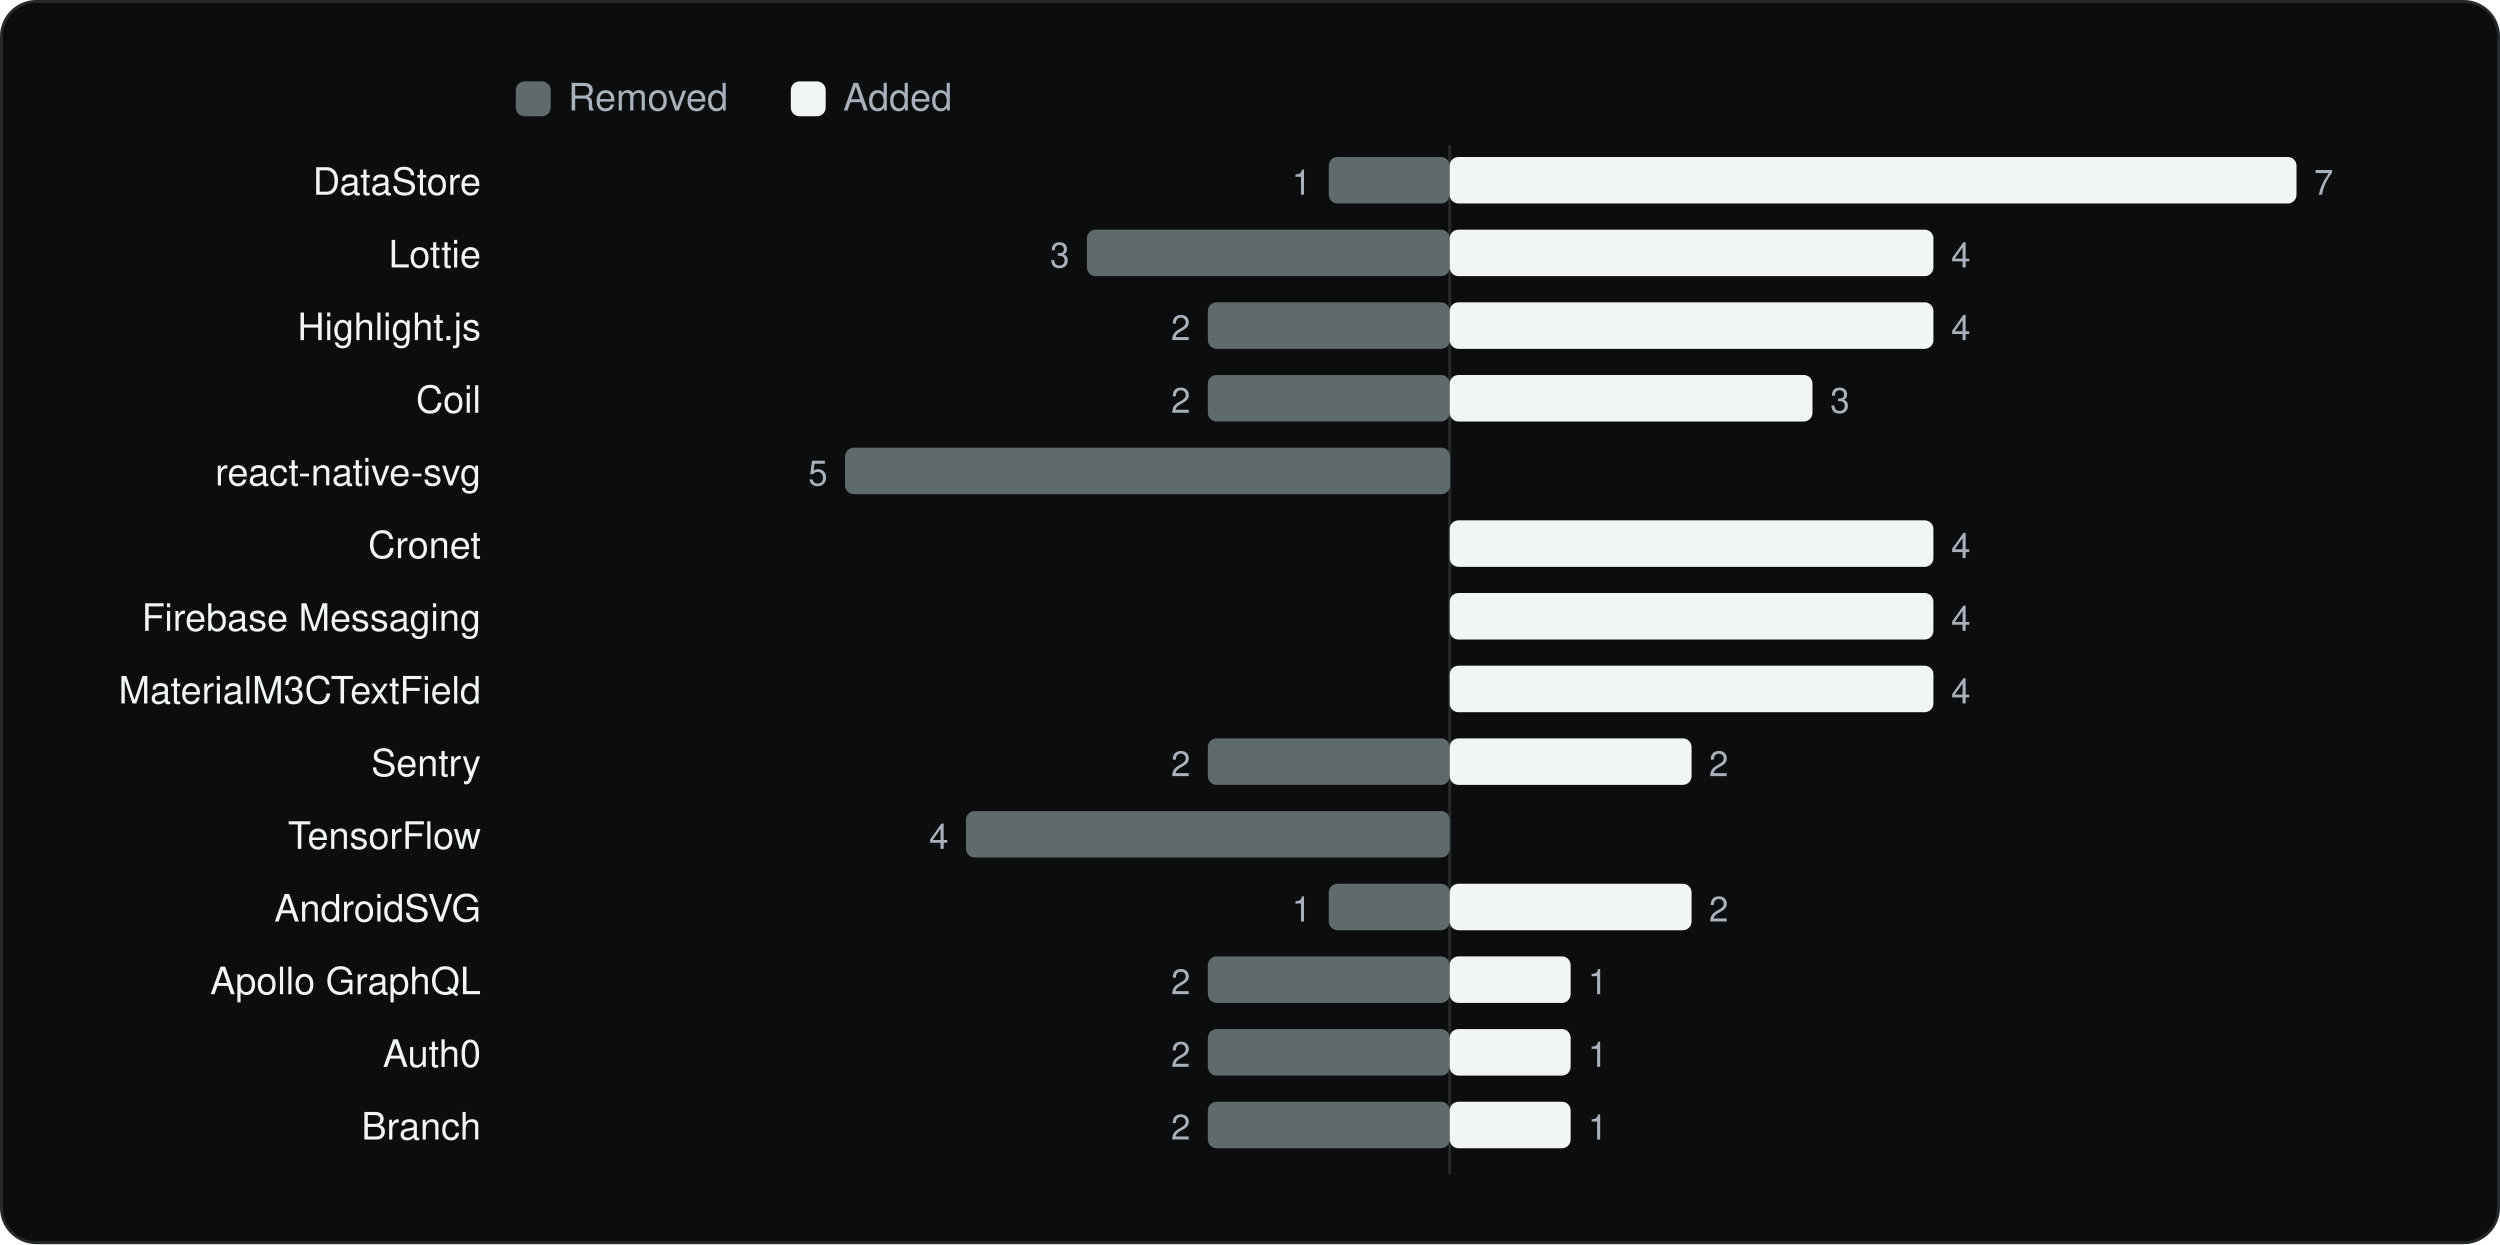
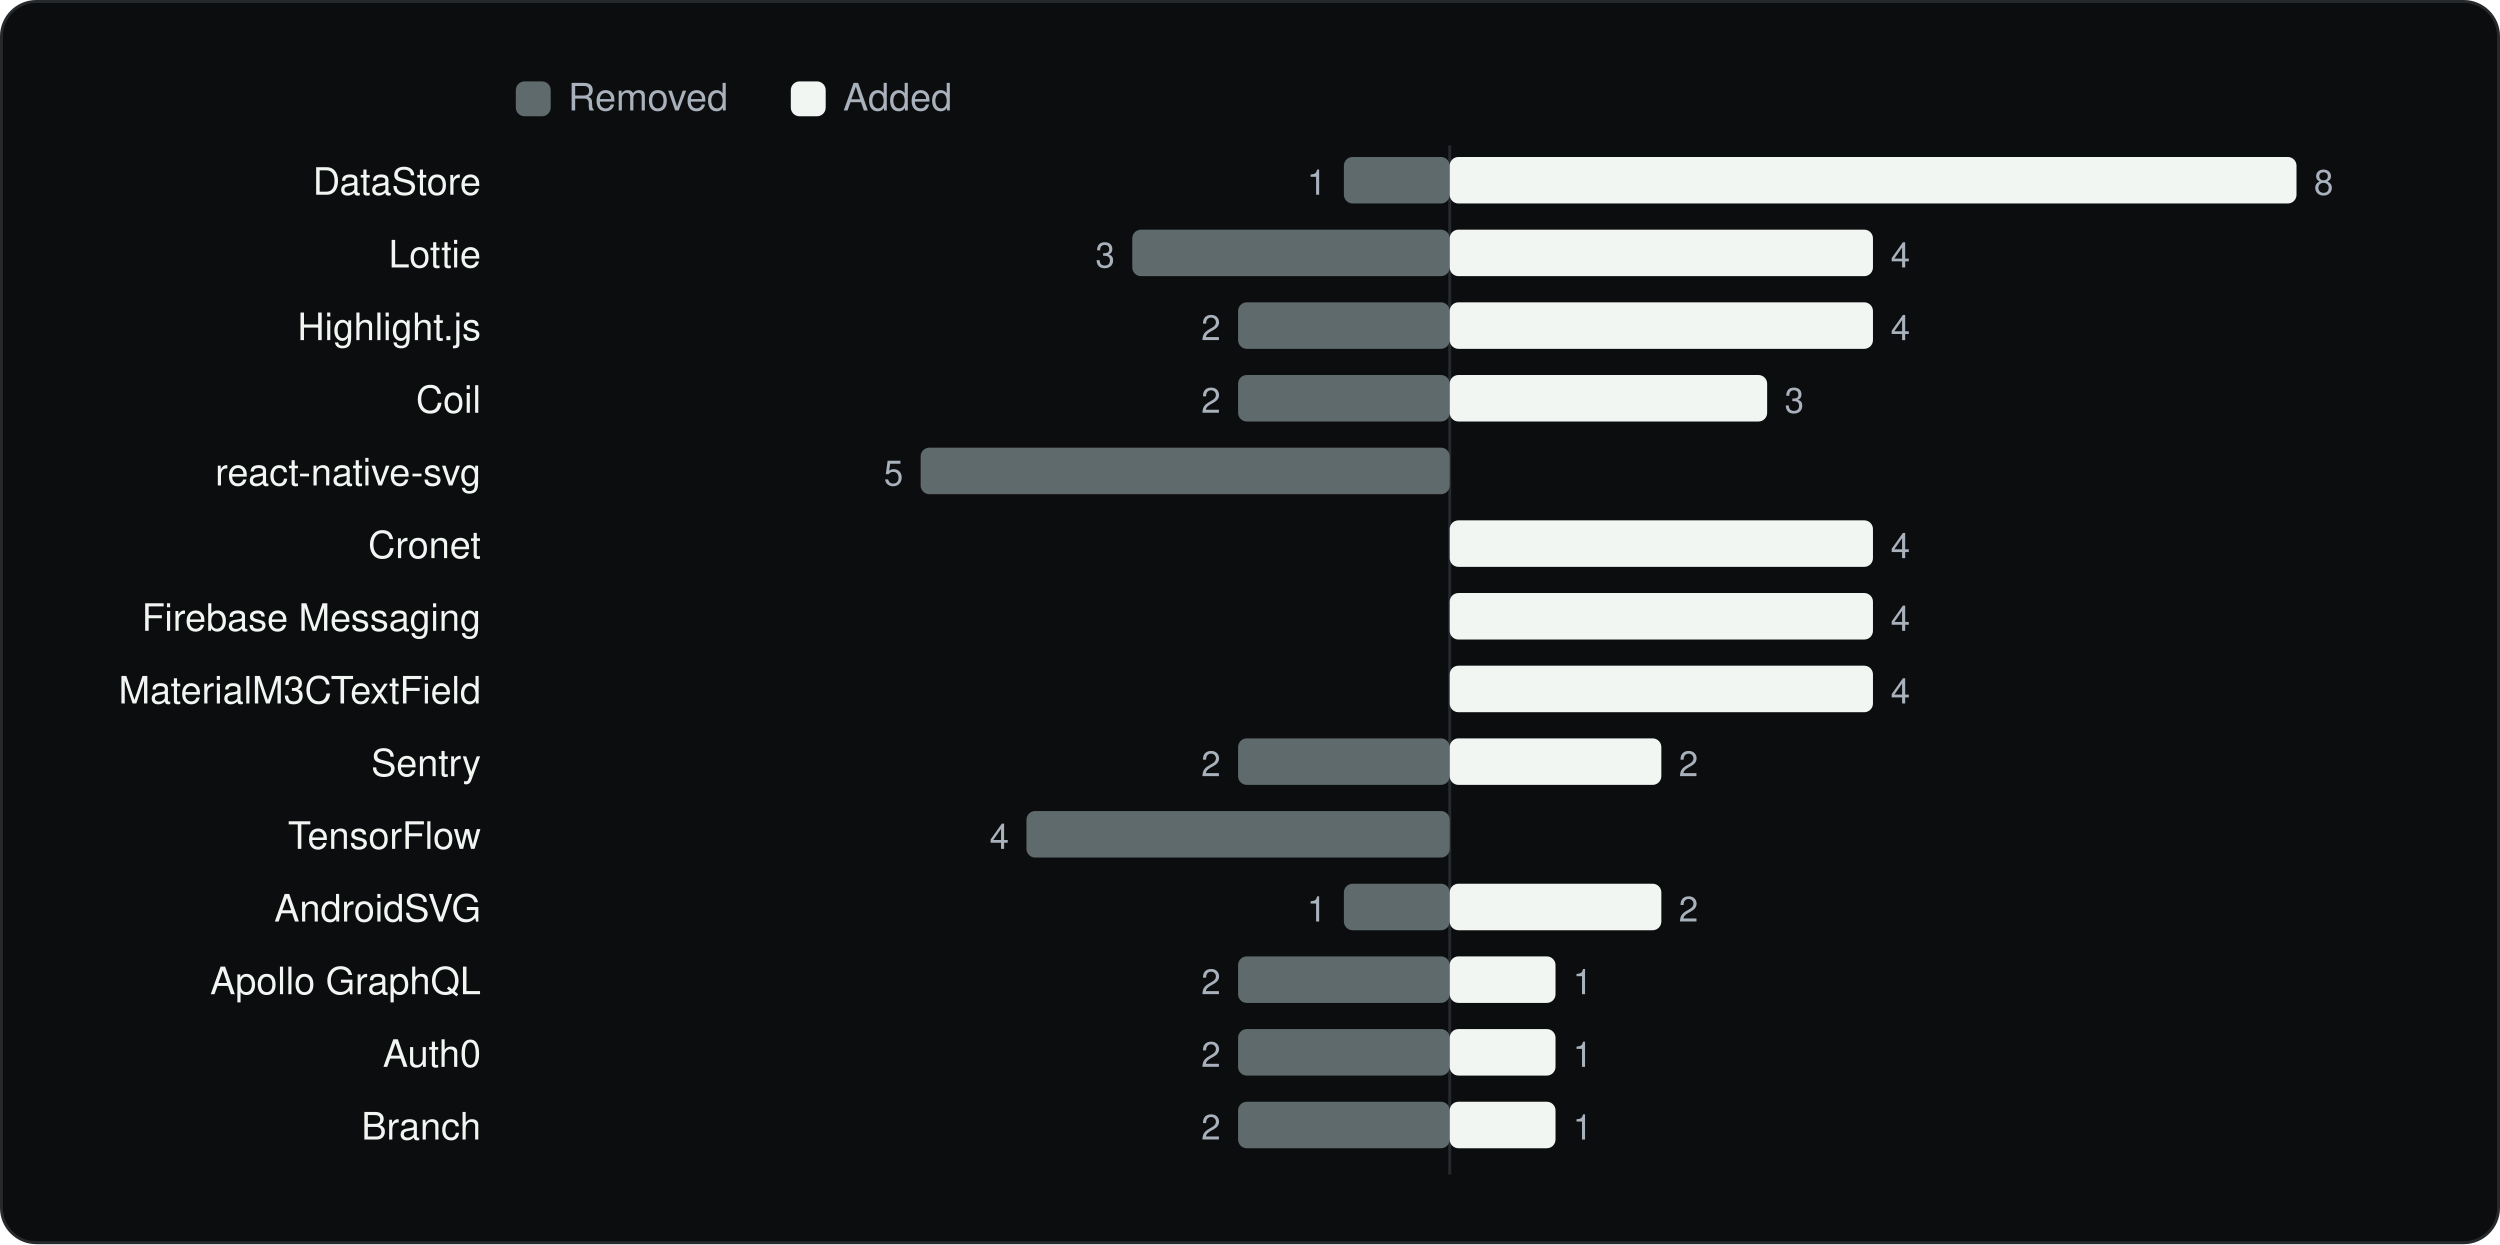
<svg xmlns="http://www.w3.org/2000/svg" viewBox="0 0 860 428" width="860" height="428" role="img" aria-label="SDKs added and removed between versions" font-family="Geist, -apple-system, BlinkMacSystemFont, 'Segoe UI', Helvetica, Arial, sans-serif">
  <rect x="0.5" y="0.5" width="859" height="427" rx="12" fill="#0C0D0E" stroke="#262A2D" />
  <g transform="translate(20 20)">
    <rect x="157.44" y="8" width="12" height="12" rx="3" fill="#5F6A6C" />
    <text x="175.44" y="18" font-size="13" fill="#A9B2BC">Removed</text>
    <rect x="252.04" y="8" width="12" height="12" rx="3" fill="#F1F6F3" />
    <text x="270.04" y="18" font-size="13" fill="#A9B2BC">Added</text>
    <line x1="478.7" y1="30" x2="478.7" y2="384" stroke="#262A2D" />
    <text x="145.44" y="47" font-size="13" text-anchor="end" fill="#F1F6F3">DataStore</text>
-     <rect x="437.1" y="34" width="41.6" height="16" rx="3" fill="#5F6A6C" />
-     <text x="431.1" y="47" font-size="12" text-anchor="end" fill="#A9B2BC">1</text>
+     <rect x="442.3" y="34" width="36.4" height="16" rx="3" fill="#5F6A6C" />
+     <text x="436.3" y="47" font-size="12" text-anchor="end" fill="#A9B2BC">1</text>
    <rect x="478.7" y="34" width="291.3" height="16" rx="3" fill="#F1F6F3" />
-     <text x="776.0" y="47" font-size="12" fill="#A9B2BC">7</text>
+     <text x="776.0" y="47" font-size="12" fill="#A9B2BC">8</text>
    <text x="145.44" y="72" font-size="13" text-anchor="end" fill="#F1F6F3">Lottie</text>
-     <rect x="353.9" y="59" width="124.8" height="16" rx="3" fill="#5F6A6C" />
-     <text x="347.9" y="72" font-size="12" text-anchor="end" fill="#A9B2BC">3</text>
-     <rect x="478.7" y="59" width="166.4" height="16" rx="3" fill="#F1F6F3" />
-     <text x="651.2" y="72" font-size="12" fill="#A9B2BC">4</text>
+     <rect x="369.5" y="59" width="109.2" height="16" rx="3" fill="#5F6A6C" />
+     <text x="363.5" y="72" font-size="12" text-anchor="end" fill="#A9B2BC">3</text>
+     <rect x="478.7" y="59" width="145.6" height="16" rx="3" fill="#F1F6F3" />
+     <text x="630.4" y="72" font-size="12" fill="#A9B2BC">4</text>
    <text x="145.44" y="97" font-size="13" text-anchor="end" fill="#F1F6F3">Highlight.js</text>
-     <rect x="395.5" y="84" width="83.2" height="16" rx="3" fill="#5F6A6C" />
-     <text x="389.5" y="97" font-size="12" text-anchor="end" fill="#A9B2BC">2</text>
-     <rect x="478.7" y="84" width="166.4" height="16" rx="3" fill="#F1F6F3" />
-     <text x="651.2" y="97" font-size="12" fill="#A9B2BC">4</text>
+     <rect x="405.9" y="84" width="72.8" height="16" rx="3" fill="#5F6A6C" />
+     <text x="399.9" y="97" font-size="12" text-anchor="end" fill="#A9B2BC">2</text>
+     <rect x="478.7" y="84" width="145.6" height="16" rx="3" fill="#F1F6F3" />
+     <text x="630.4" y="97" font-size="12" fill="#A9B2BC">4</text>
    <text x="145.44" y="122" font-size="13" text-anchor="end" fill="#F1F6F3">Coil</text>
-     <rect x="395.5" y="109" width="83.2" height="16" rx="3" fill="#5F6A6C" />
-     <text x="389.5" y="122" font-size="12" text-anchor="end" fill="#A9B2BC">2</text>
-     <rect x="478.7" y="109" width="124.8" height="16" rx="3" fill="#F1F6F3" />
-     <text x="609.6" y="122" font-size="12" fill="#A9B2BC">3</text>
+     <rect x="405.9" y="109" width="72.8" height="16" rx="3" fill="#5F6A6C" />
+     <text x="399.9" y="122" font-size="12" text-anchor="end" fill="#A9B2BC">2</text>
+     <rect x="478.7" y="109" width="109.2" height="16" rx="3" fill="#F1F6F3" />
+     <text x="593.9" y="122" font-size="12" fill="#A9B2BC">3</text>
    <text x="145.44" y="147" font-size="13" text-anchor="end" fill="#F1F6F3">react-native-svg</text>
-     <rect x="270.7" y="134" width="208.1" height="16" rx="3" fill="#5F6A6C" />
-     <text x="264.7" y="147" font-size="12" text-anchor="end" fill="#A9B2BC">5</text>
+     <rect x="296.7" y="134" width="182.0" height="16" rx="3" fill="#5F6A6C" />
+     <text x="290.7" y="147" font-size="12" text-anchor="end" fill="#A9B2BC">5</text>
    <text x="145.44" y="172" font-size="13" text-anchor="end" fill="#F1F6F3">Cronet</text>
-     <rect x="478.7" y="159" width="166.4" height="16" rx="3" fill="#F1F6F3" />
-     <text x="651.2" y="172" font-size="12" fill="#A9B2BC">4</text>
+     <rect x="478.7" y="159" width="145.6" height="16" rx="3" fill="#F1F6F3" />
+     <text x="630.4" y="172" font-size="12" fill="#A9B2BC">4</text>
    <text x="145.44" y="197" font-size="13" text-anchor="end" fill="#F1F6F3">Firebase Messaging</text>
-     <rect x="478.7" y="184" width="166.4" height="16" rx="3" fill="#F1F6F3" />
-     <text x="651.2" y="197" font-size="12" fill="#A9B2BC">4</text>
+     <rect x="478.7" y="184" width="145.6" height="16" rx="3" fill="#F1F6F3" />
+     <text x="630.4" y="197" font-size="12" fill="#A9B2BC">4</text>
    <text x="145.44" y="222" font-size="13" text-anchor="end" fill="#F1F6F3">MaterialM3CTextField</text>
-     <rect x="478.7" y="209" width="166.4" height="16" rx="3" fill="#F1F6F3" />
-     <text x="651.2" y="222" font-size="12" fill="#A9B2BC">4</text>
+     <rect x="478.7" y="209" width="145.6" height="16" rx="3" fill="#F1F6F3" />
+     <text x="630.4" y="222" font-size="12" fill="#A9B2BC">4</text>
    <text x="145.44" y="247" font-size="13" text-anchor="end" fill="#F1F6F3">Sentry</text>
-     <rect x="395.5" y="234" width="83.2" height="16" rx="3" fill="#5F6A6C" />
-     <text x="389.5" y="247" font-size="12" text-anchor="end" fill="#A9B2BC">2</text>
-     <rect x="478.7" y="234" width="83.2" height="16" rx="3" fill="#F1F6F3" />
-     <text x="567.9" y="247" font-size="12" fill="#A9B2BC">2</text>
+     <rect x="405.9" y="234" width="72.8" height="16" rx="3" fill="#5F6A6C" />
+     <text x="399.9" y="247" font-size="12" text-anchor="end" fill="#A9B2BC">2</text>
+     <rect x="478.7" y="234" width="72.8" height="16" rx="3" fill="#F1F6F3" />
+     <text x="557.5" y="247" font-size="12" fill="#A9B2BC">2</text>
    <text x="145.44" y="272" font-size="13" text-anchor="end" fill="#F1F6F3">TensorFlow</text>
-     <rect x="312.3" y="259" width="166.4" height="16" rx="3" fill="#5F6A6C" />
-     <text x="306.3" y="272" font-size="12" text-anchor="end" fill="#A9B2BC">4</text>
+     <rect x="333.1" y="259" width="145.6" height="16" rx="3" fill="#5F6A6C" />
+     <text x="327.1" y="272" font-size="12" text-anchor="end" fill="#A9B2BC">4</text>
    <text x="145.44" y="297" font-size="13" text-anchor="end" fill="#F1F6F3">AndroidSVG</text>
-     <rect x="437.1" y="284" width="41.6" height="16" rx="3" fill="#5F6A6C" />
-     <text x="431.1" y="297" font-size="12" text-anchor="end" fill="#A9B2BC">1</text>
-     <rect x="478.7" y="284" width="83.2" height="16" rx="3" fill="#F1F6F3" />
-     <text x="567.9" y="297" font-size="12" fill="#A9B2BC">2</text>
+     <rect x="442.3" y="284" width="36.4" height="16" rx="3" fill="#5F6A6C" />
+     <text x="436.3" y="297" font-size="12" text-anchor="end" fill="#A9B2BC">1</text>
+     <rect x="478.7" y="284" width="72.8" height="16" rx="3" fill="#F1F6F3" />
+     <text x="557.5" y="297" font-size="12" fill="#A9B2BC">2</text>
    <text x="145.44" y="322" font-size="13" text-anchor="end" fill="#F1F6F3">Apollo GraphQL</text>
-     <rect x="395.5" y="309" width="83.2" height="16" rx="3" fill="#5F6A6C" />
-     <text x="389.5" y="322" font-size="12" text-anchor="end" fill="#A9B2BC">2</text>
-     <rect x="478.7" y="309" width="41.6" height="16" rx="3" fill="#F1F6F3" />
-     <text x="526.3" y="322" font-size="12" fill="#A9B2BC">1</text>
+     <rect x="405.9" y="309" width="72.8" height="16" rx="3" fill="#5F6A6C" />
+     <text x="399.9" y="322" font-size="12" text-anchor="end" fill="#A9B2BC">2</text>
+     <rect x="478.7" y="309" width="36.4" height="16" rx="3" fill="#F1F6F3" />
+     <text x="521.1" y="322" font-size="12" fill="#A9B2BC">1</text>
    <text x="145.44" y="347" font-size="13" text-anchor="end" fill="#F1F6F3">Auth0</text>
-     <rect x="395.5" y="334" width="83.2" height="16" rx="3" fill="#5F6A6C" />
-     <text x="389.5" y="347" font-size="12" text-anchor="end" fill="#A9B2BC">2</text>
-     <rect x="478.7" y="334" width="41.6" height="16" rx="3" fill="#F1F6F3" />
-     <text x="526.3" y="347" font-size="12" fill="#A9B2BC">1</text>
+     <rect x="405.9" y="334" width="72.8" height="16" rx="3" fill="#5F6A6C" />
+     <text x="399.9" y="347" font-size="12" text-anchor="end" fill="#A9B2BC">2</text>
+     <rect x="478.7" y="334" width="36.4" height="16" rx="3" fill="#F1F6F3" />
+     <text x="521.1" y="347" font-size="12" fill="#A9B2BC">1</text>
    <text x="145.44" y="372" font-size="13" text-anchor="end" fill="#F1F6F3">Branch</text>
-     <rect x="395.5" y="359" width="83.2" height="16" rx="3" fill="#5F6A6C" />
-     <text x="389.5" y="372" font-size="12" text-anchor="end" fill="#A9B2BC">2</text>
-     <rect x="478.7" y="359" width="41.6" height="16" rx="3" fill="#F1F6F3" />
-     <text x="526.3" y="372" font-size="12" fill="#A9B2BC">1</text>
+     <rect x="405.9" y="359" width="72.8" height="16" rx="3" fill="#5F6A6C" />
+     <text x="399.9" y="372" font-size="12" text-anchor="end" fill="#A9B2BC">2</text>
+     <rect x="478.7" y="359" width="36.4" height="16" rx="3" fill="#F1F6F3" />
+     <text x="521.1" y="372" font-size="12" fill="#A9B2BC">1</text>
  </g>
</svg>
